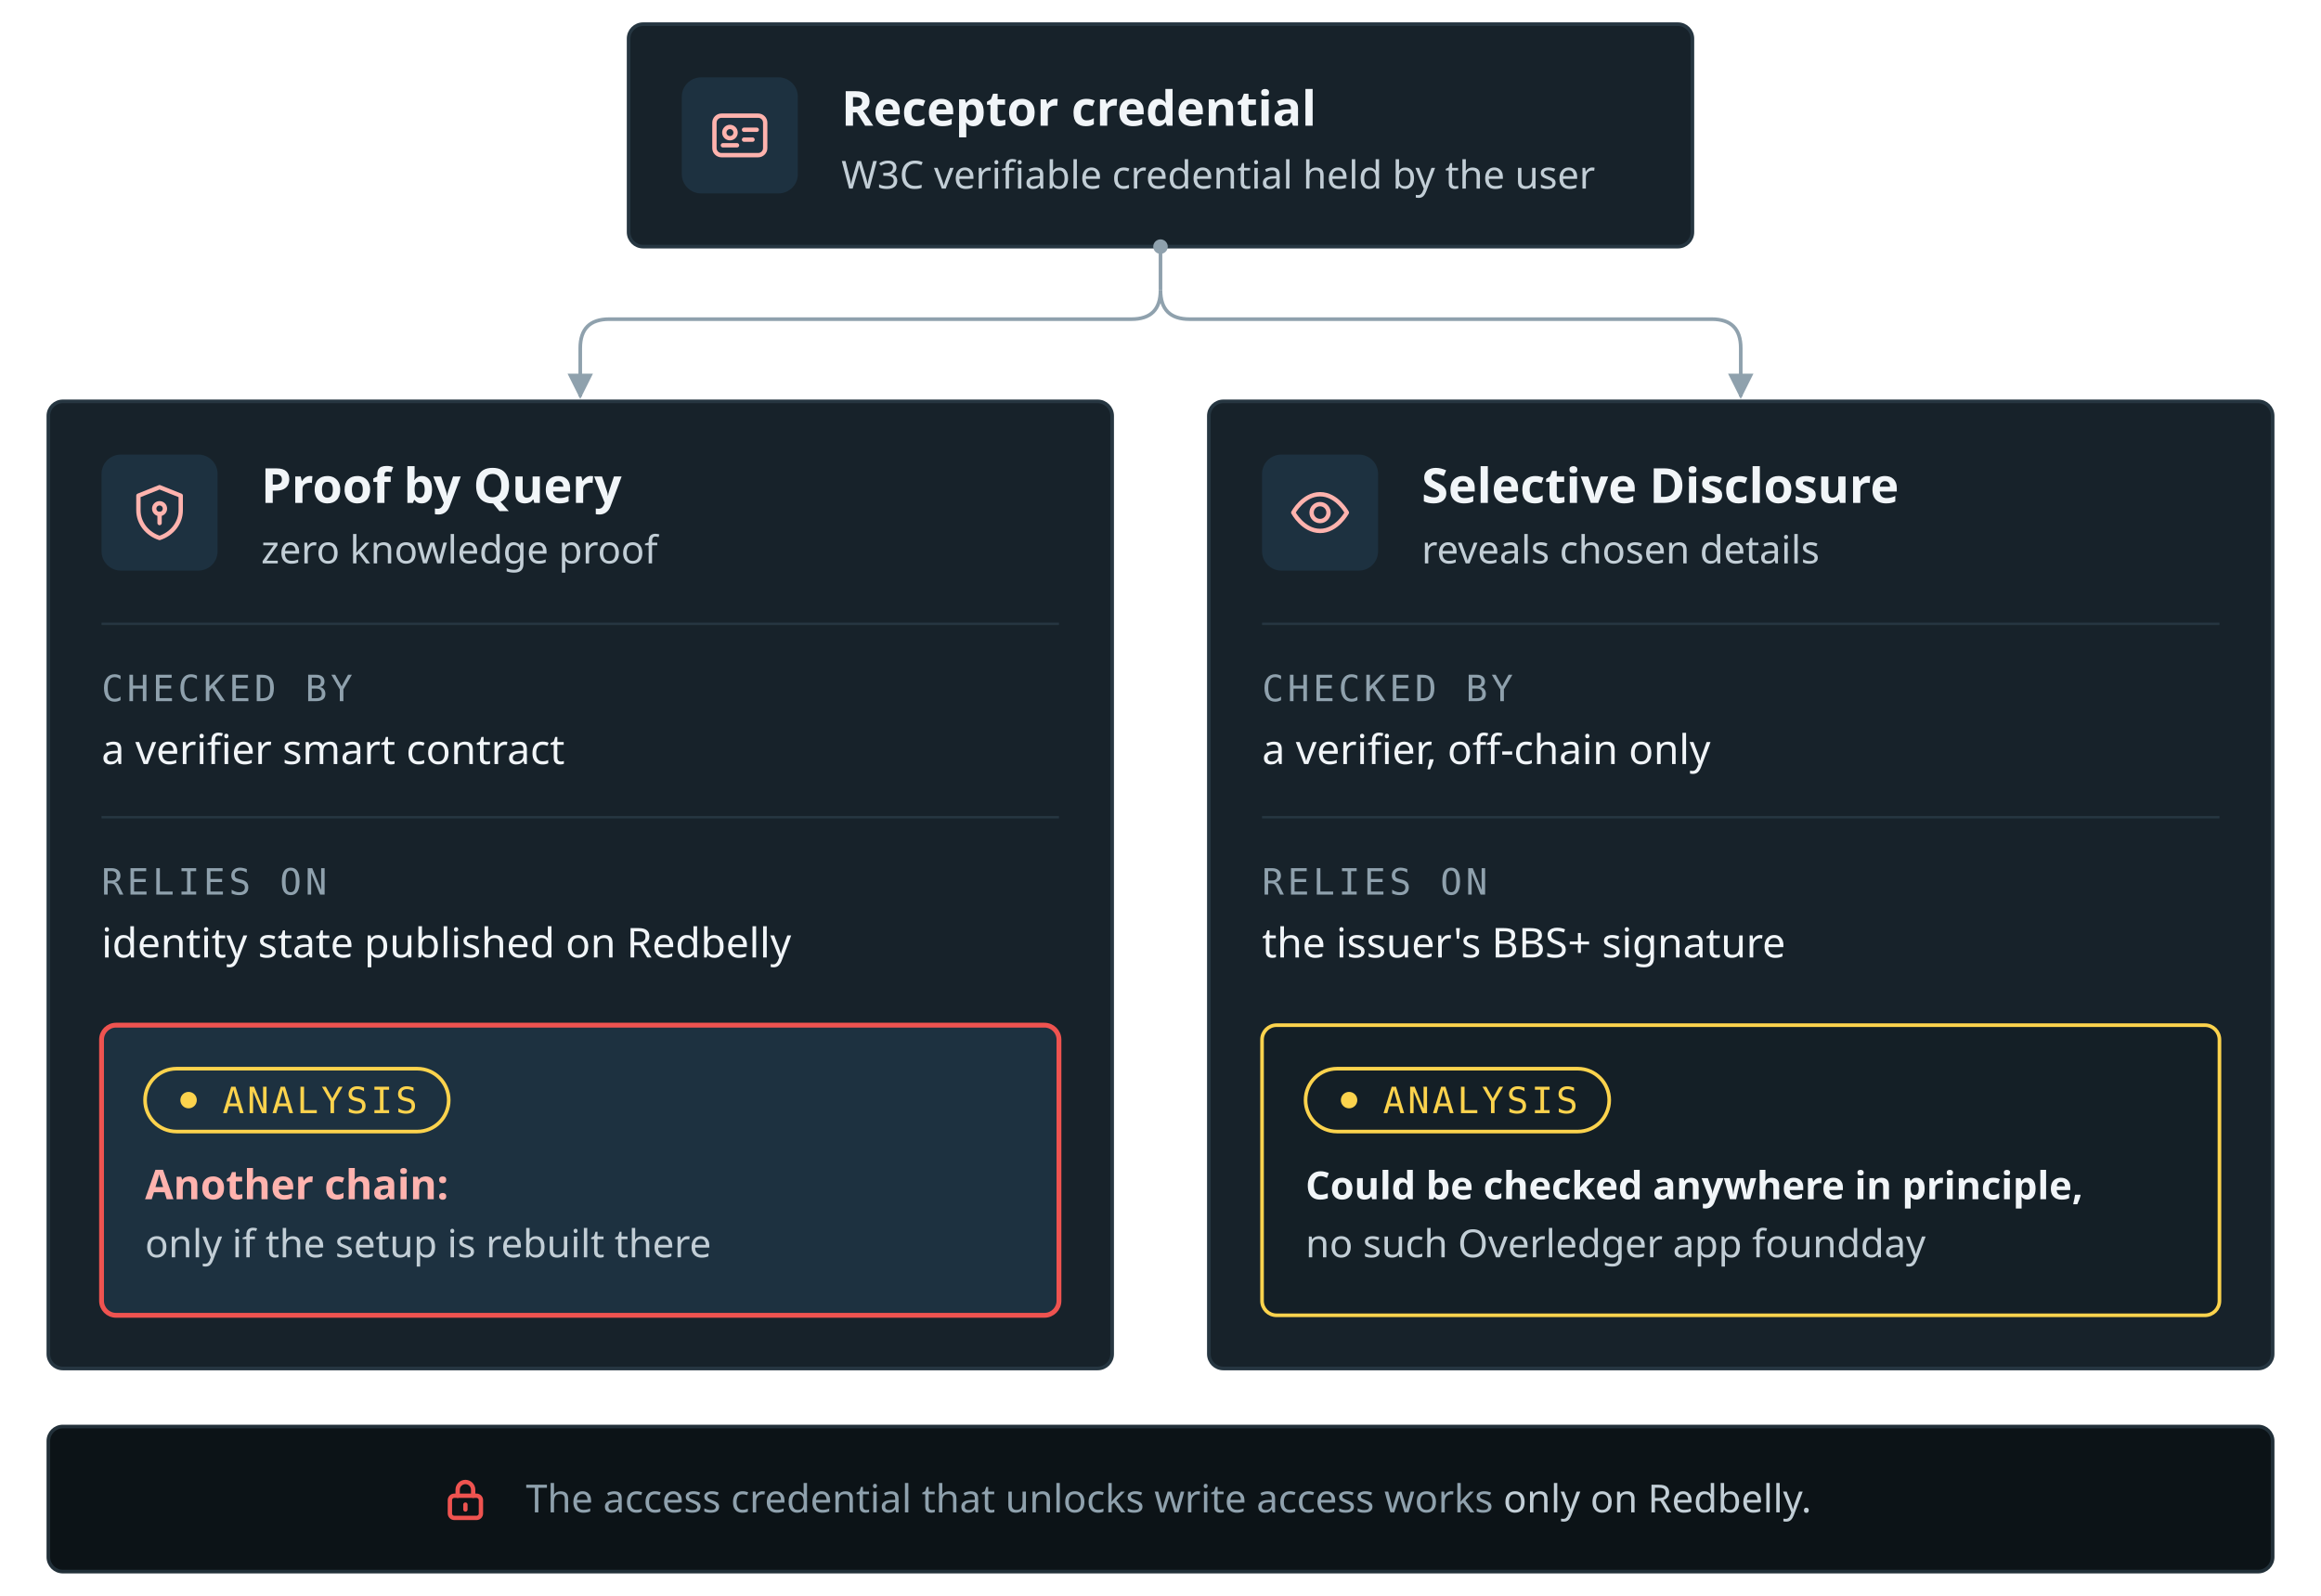
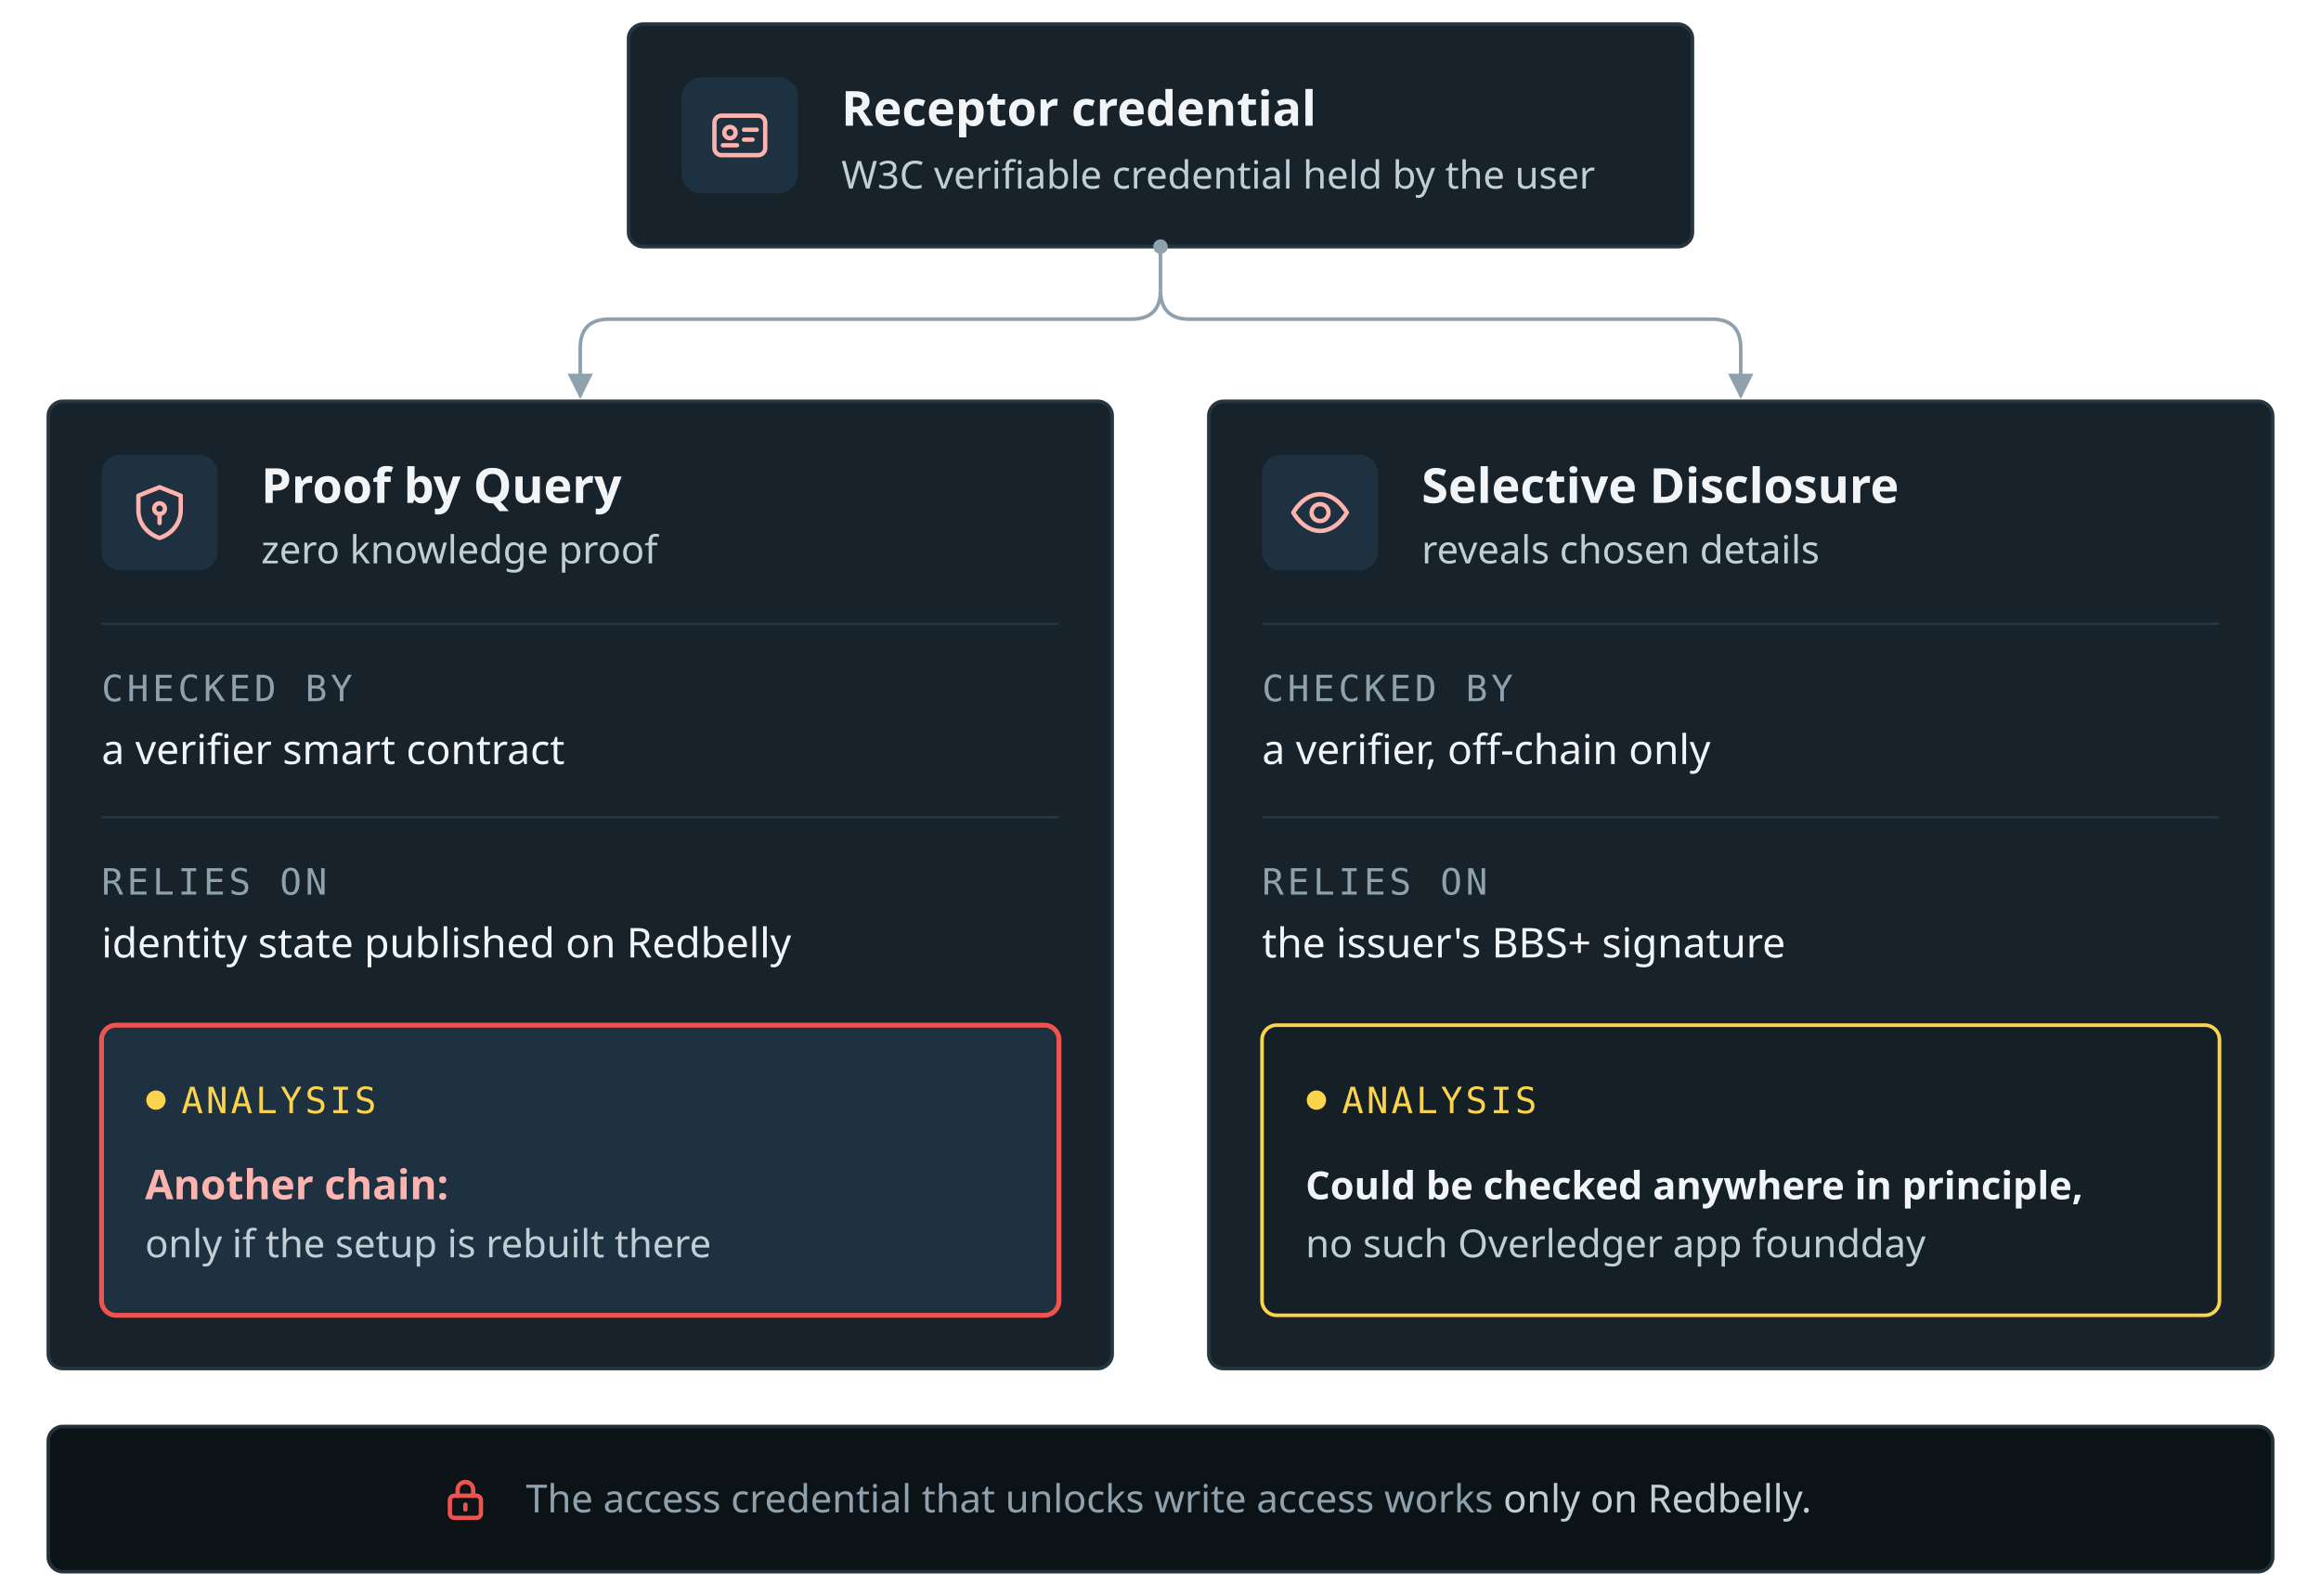
<svg xmlns="http://www.w3.org/2000/svg" viewBox="0 0 960 660" role="img" aria-labelledby="receptor-w-title receptor-w-desc">
  <defs>
    <marker id="receptor-w-arrow" viewBox="0 0 10 10" refX="9" refY="5" markerWidth="7" markerHeight="7" orient="auto-start-reverse">
      <path d="M0 0 L10 5 L0 10 z" fill="#8fa1ad" />
    </marker>
  </defs>
  <rect x="260" y="10" width="440" height="92" rx="6" fill="#17222a" stroke="#263641" stroke-width="1.5" />
  <rect x="282" y="32" width="48" height="48" rx="8" fill="#1d3140" />
  <g transform="translate(292 42) scale(1.16667)" fill="none" stroke="#ffb3ae" stroke-width="1.54" stroke-linecap="round" stroke-linejoin="round">
    <rect x="3" y="5" width="18" height="14" rx="2.5" />
    <circle cx="8.5" cy="11" r="2" />
    <path d="M6 15.5h5M13.5 10h4.5M13.5 13.5h3" />
  </g>
  <text x="348" y="52" font-family="Be Vietnam Pro, sans-serif" font-size="20" font-weight="700" fill="#f1f5f8">Receptor credential</text>
  <text x="348" y="78" font-family="Be Vietnam Pro, sans-serif" font-size="16" fill="#c2ced6">W3C verifiable credential held by the user</text>
  <circle cx="480" cy="102" r="3" fill="#8fa1ad" />
  <path d="M480 102 V120" fill="none" stroke="#8fa1ad" stroke-width="1.5" />
  <path d="M480 120 Q480 132 468 132 H252 Q240 132 240 144 V164" fill="none" stroke="#8fa1ad" stroke-width="1.5" marker-end="url(#receptor-w-arrow)" />
  <path d="M480 120 Q480 132 492 132 H708 Q720 132 720 144 V164" fill="none" stroke="#8fa1ad" stroke-width="1.5" marker-end="url(#receptor-w-arrow)" />
  <rect x="20" y="166" width="440" height="400" rx="6" fill="#17222a" stroke="#263641" stroke-width="1.5" />
  <rect x="42" y="188" width="48" height="48" rx="8" fill="#1d3140" />
  <g transform="translate(52 198) scale(1.16667)" fill="none" stroke="#ffb3ae" stroke-width="1.54" stroke-linecap="round" stroke-linejoin="round">
    <path d="M12 3l7.5 3v5.2c0 4.6-3.2 8.4-7.5 9.8-4.3-1.4-7.5-5.2-7.5-9.8V6z" />
    <circle cx="12" cy="10.6" r="1.9" />
    <path d="M12 12.5v3.2" />
  </g>
  <text x="108" y="208" font-family="Be Vietnam Pro, sans-serif" font-size="20" font-weight="700" fill="#f1f5f8">Proof by Query</text>
  <text x="108" y="233" font-family="Be Vietnam Pro, sans-serif" font-size="16" fill="#c2ced6">zero knowledge proof</text>
  <line x1="42" y1="258" x2="438" y2="258" stroke="#263641" stroke-width="1" />
  <text x="42" y="290" font-family="JetBrains Mono, monospace" font-size="15" font-weight="500" letter-spacing="1.5" fill="#8fa1ad">CHECKED BY</text>
  <text x="42" y="316" font-family="Be Vietnam Pro, sans-serif" font-size="17" font-weight="500" fill="#f1f5f8">a verifier smart contract</text>
  <line x1="42" y1="338" x2="438" y2="338" stroke="#263641" stroke-width="1" />
  <text x="42" y="370" font-family="JetBrains Mono, monospace" font-size="15" font-weight="500" letter-spacing="1.5" fill="#8fa1ad">RELIES ON</text>
  <text x="42" y="396" font-family="Be Vietnam Pro, sans-serif" font-size="17" font-weight="500" fill="#f1f5f8">identity state published on Redbelly</text>
  <rect x="42" y="424" width="396" height="120" rx="6" fill="#1d3140" stroke="#EF5350" stroke-width="2" />
-   <rect x="60" y="442" width="125.6" height="26" rx="13" fill="none" stroke="#FCD34D" stroke-width="1.5" />
-   <circle cx="78.0" cy="455.0" r="3.4" fill="#FCD34D" />
-   <text x="92" y="460.4" font-family="JetBrains Mono, monospace" font-size="15" font-weight="500" letter-spacing="1.2" fill="#FCD34D">ANALYSIS</text>
+   <circle cx="64.5" cy="455.0" r="4" fill="#FCD34D" />
+   <text x="75" y="460.4" font-family="JetBrains Mono, monospace" font-size="15" font-weight="500" letter-spacing="1.2" fill="#FCD34D">ANALYSIS</text>
  <text font-family="Be Vietnam Pro, sans-serif" fill="#f1f5f8">
    <tspan x="60" y="496" font-size="17" font-weight="700" fill="#ffb3ae">Another chain:</tspan>
    <tspan x="60" dy="24" font-size="16" fill="#c2ced6">only if the setup is rebuilt there</tspan>
  </text>
  <rect x="500" y="166" width="440" height="400" rx="6" fill="#17222a" stroke="#263641" stroke-width="1.5" />
  <rect x="522" y="188" width="48" height="48" rx="8" fill="#1d3140" />
  <g transform="translate(532 198) scale(1.16667)" fill="none" stroke="#ffb3ae" stroke-width="1.54" stroke-linecap="round" stroke-linejoin="round">
    <path d="M2.5 12S6 5.5 12 5.5 21.5 12 21.5 12 18 18.5 12 18.5 2.5 12 2.5 12z" />
    <circle cx="12" cy="12" r="3" />
  </g>
  <text x="588" y="208" font-family="Be Vietnam Pro, sans-serif" font-size="20" font-weight="700" fill="#f1f5f8">Selective Disclosure</text>
  <text x="588" y="233" font-family="Be Vietnam Pro, sans-serif" font-size="16" fill="#c2ced6">reveals chosen details</text>
  <line x1="522" y1="258" x2="918" y2="258" stroke="#263641" stroke-width="1" />
  <text x="522" y="290" font-family="JetBrains Mono, monospace" font-size="15" font-weight="500" letter-spacing="1.5" fill="#8fa1ad">CHECKED BY</text>
  <text x="522" y="316" font-family="Be Vietnam Pro, sans-serif" font-size="17" font-weight="500" fill="#f1f5f8">a verifier, off-chain only</text>
  <line x1="522" y1="338" x2="918" y2="338" stroke="#263641" stroke-width="1" />
  <text x="522" y="370" font-family="JetBrains Mono, monospace" font-size="15" font-weight="500" letter-spacing="1.5" fill="#8fa1ad">RELIES ON</text>
  <text x="522" y="396" font-family="Be Vietnam Pro, sans-serif" font-size="17" font-weight="500" fill="#f1f5f8">the issuer's BBS+ signature</text>
  <rect x="522" y="424" width="396" height="120" rx="6" fill="#141f26" stroke="#FCD34D" stroke-width="1.5" />
-   <rect x="540" y="442" width="125.6" height="26" rx="13" fill="none" stroke="#FCD34D" stroke-width="1.5" />
-   <circle cx="558.0" cy="455.0" r="3.4" fill="#FCD34D" />
-   <text x="572" y="460.4" font-family="JetBrains Mono, monospace" font-size="15" font-weight="500" letter-spacing="1.2" fill="#FCD34D">ANALYSIS</text>
+   <circle cx="544.5" cy="455.0" r="4" fill="#FCD34D" />
+   <text x="555" y="460.4" font-family="JetBrains Mono, monospace" font-size="15" font-weight="500" letter-spacing="1.2" fill="#FCD34D">ANALYSIS</text>
  <text font-family="Be Vietnam Pro, sans-serif" fill="#f1f5f8">
    <tspan x="540" y="496" font-size="16" font-weight="600" fill="#f1f5f8">Could be checked anywhere in principle,</tspan>
    <tspan x="540" dy="24" font-size="16" fill="#c2ced6">no such Overledger app foundday</tspan>
  </text>
  <rect x="20" y="590" width="920" height="60" rx="6" fill="#0c1317" stroke="#223039" stroke-width="1.5" />
  <g transform="translate(181.5 609) scale(0.916667)" fill="none" stroke="#EF5350" stroke-width="1.96" stroke-linecap="round" stroke-linejoin="round">
    <rect x="5" y="10.5" width="14" height="10" rx="2" />
    <path d="M8.5 10.5V7.8a3.5 3.5 0 0 1 7 0v2.7M12 14.5v2.2" />
  </g>
  <text x="217.5" y="625.5" font-family="Be Vietnam Pro, sans-serif" font-size="16" fill="#8fa1ad">The access credential that unlocks write access works <tspan font-weight="500" fill="#c2ced6">only on Redbelly.</tspan>
  </text>
</svg>
